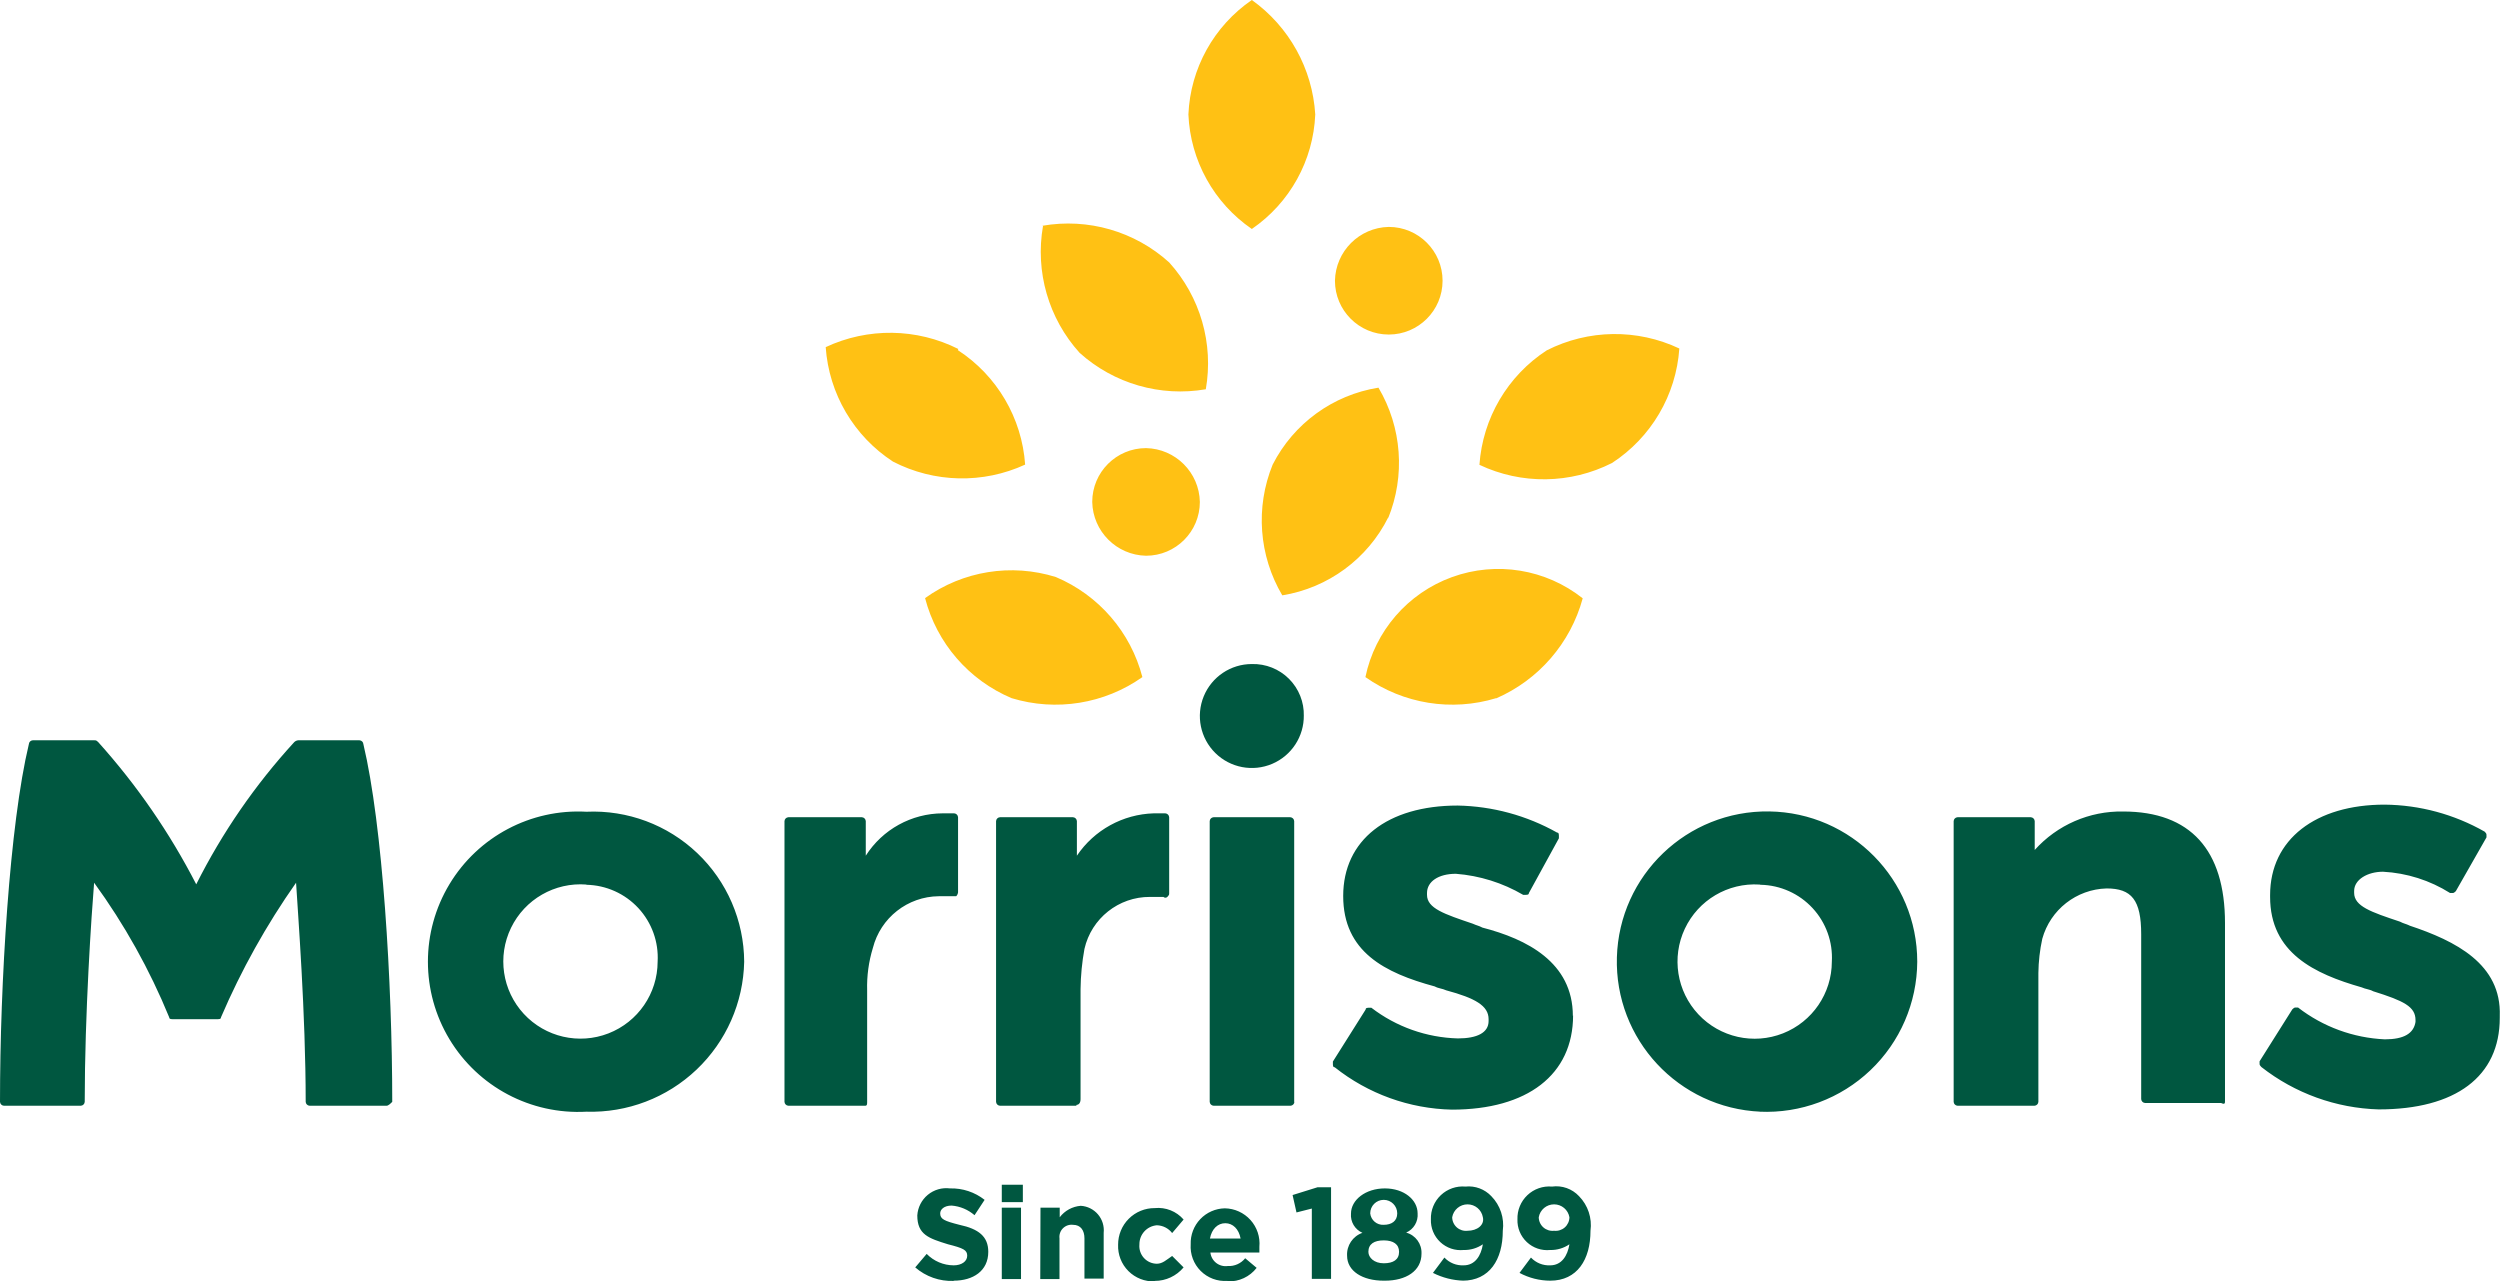
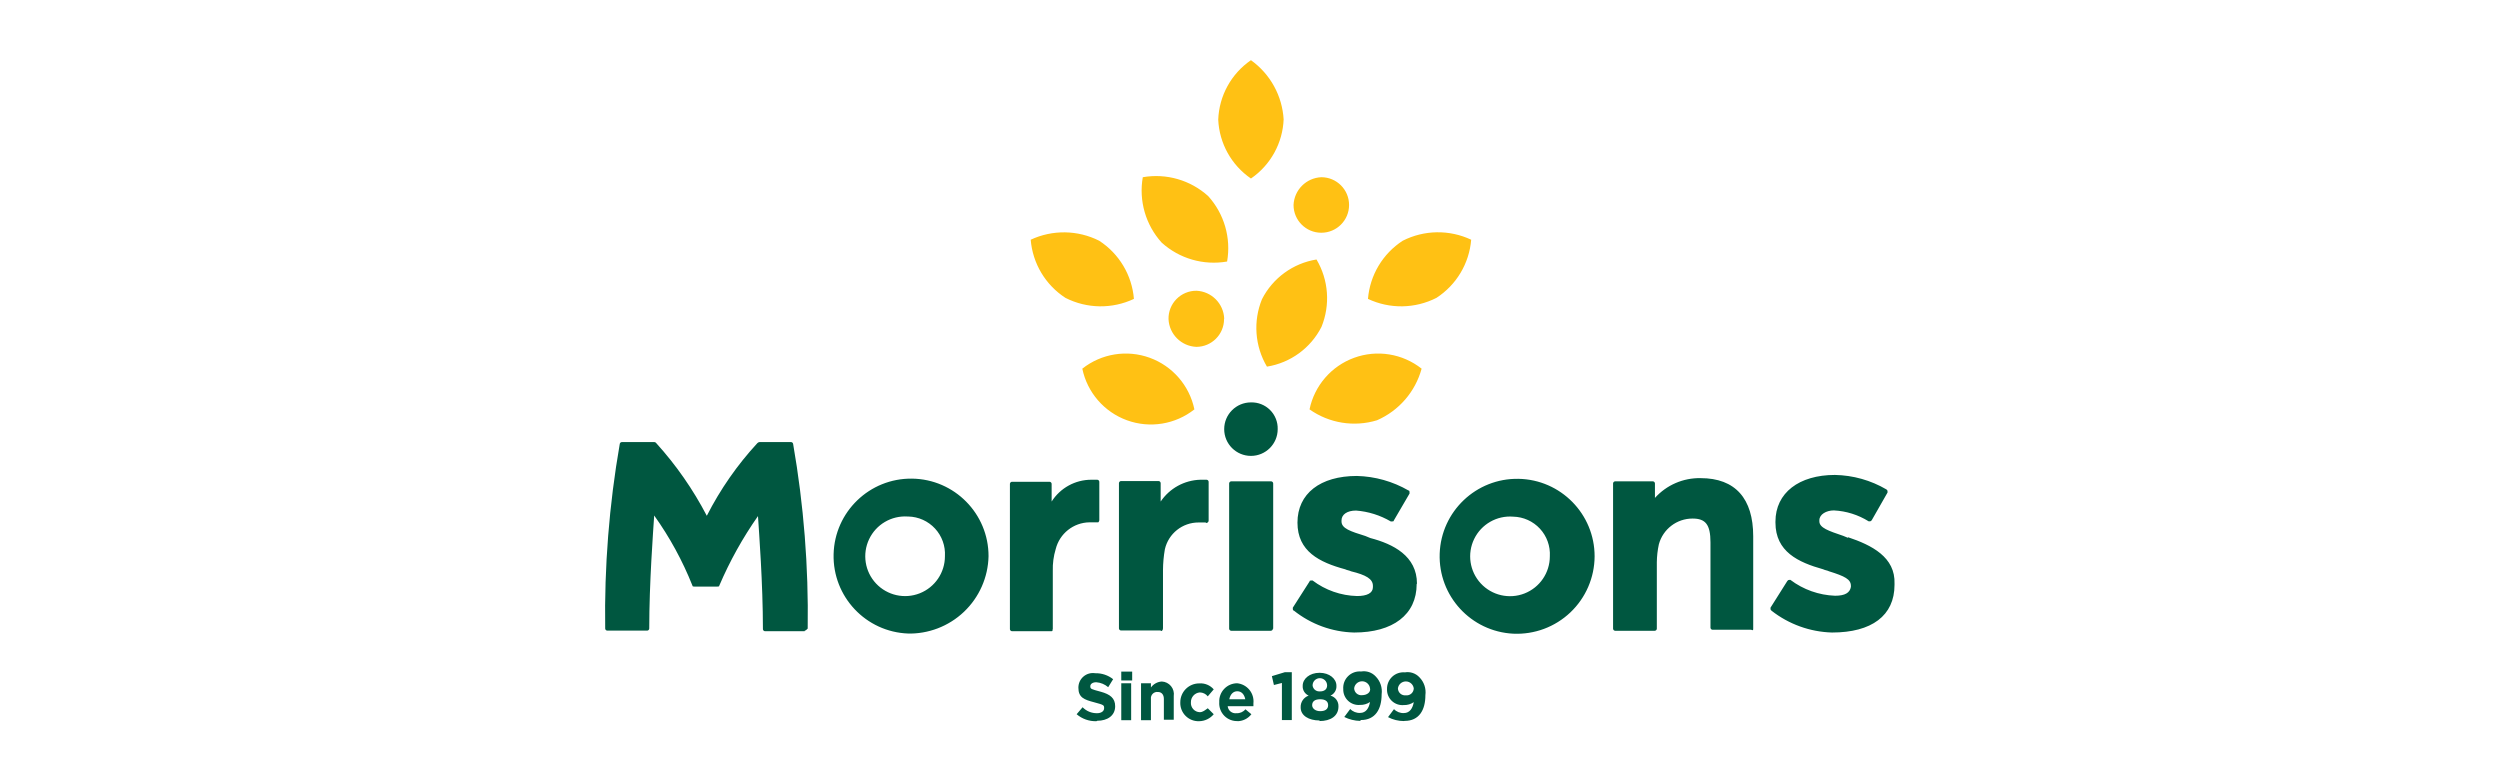
- <svg xmlns="http://www.w3.org/2000/svg" viewBox="0 0 109.18 55.93">
+ <svg xmlns="http://www.w3.org/2000/svg" viewBox="0 0 171.97 53.72">
  <defs>
-     <style>.cls-1{fill:#005740;}.cls-2{fill:#ffc114;}</style>
+     <style>.cls-1{fill:#005740;}.cls-2{fill:#ffc114;}.cls-3{fill:none;}</style>
  </defs>
  <g id="Layer_2" data-name="Layer 2">
    <g id="Layer_1-2" data-name="Layer 1">
-       <path class="cls-1" d="M41.65,55.93c.84,0,1.51-.42,1.51-1.26h0c0-.67-.42-1-1.26-1.18-.67-.17-.84-.25-.84-.5h0c0-.17.17-.34.5-.34a1.74,1.74,0,0,1,1,.42L43,52.4a2.34,2.34,0,0,0-1.51-.5,1.27,1.27,0,0,0-1.43,1.18h0c0,.84.5,1,1.34,1.26.67.17.84.25.84.5h0c0,.25-.25.42-.59.42a1.66,1.66,0,0,1-1.18-.5l-.5.59a2.42,2.42,0,0,0,1.68.59m2.1-3.44h.92v-.76h-.92Zm0,3.36h.84V52.74h-.84Zm1.68,0h.84V54.08a.53.53,0,0,1,.59-.59c.34,0,.5.25.5.59v1.76h.84v-2a1.07,1.07,0,0,0-1-1.18,1.28,1.28,0,0,0-.92.5v-.42h-.84Zm5,.08a1.64,1.64,0,0,0,1.26-.59l-.5-.5c-.25.17-.42.34-.67.34a.77.77,0,0,1-.76-.84h0a.83.83,0,0,1,.76-.84.87.87,0,0,1,.67.34l.5-.59a1.47,1.47,0,0,0-1.26-.5,1.59,1.59,0,0,0-1.6,1.6h0a1.54,1.54,0,0,0,1.6,1.6m3.19,0a1.52,1.52,0,0,0,1.26-.59l-.5-.42a.91.91,0,0,1-.76.34.67.67,0,0,1-.76-.59H55v-.25a1.54,1.54,0,0,0-1.51-1.68A1.52,1.52,0,0,0,52,54.34h0a1.5,1.5,0,0,0,1.6,1.6m-.76-1.85c.08-.42.34-.67.67-.67s.59.25.67.67Zm4.45,1.76h.84v-4h-.59l-1.09.34.17.76.67-.17Zm3.19.08c.92,0,1.6-.42,1.6-1.18h0a.91.91,0,0,0-.67-.92.84.84,0,0,0,.5-.84h0c0-.59-.59-1.09-1.43-1.09S59,52.4,59,53h0a.84.84,0,0,0,.5.84,1,1,0,0,0-.67,1h0c0,.67.67,1.09,1.6,1.09m0-2.44a.56.56,0,0,1-.59-.5h0a.59.59,0,0,1,1.18,0h0c0,.34-.25.5-.59.5m0,1.68c-.42,0-.67-.25-.67-.5h0c0-.34.25-.5.67-.5s.67.17.67.5h0c0,.34-.25.5-.67.5m3.44.76c1.18,0,1.76-.92,1.76-2.18h0a1.81,1.81,0,0,0-.5-1.51A1.36,1.36,0,0,0,64,51.82a1.39,1.39,0,0,0-1.51,1.43h0a1.3,1.3,0,0,0,1.43,1.34,1.42,1.42,0,0,0,.84-.25c-.08.5-.34.92-.84.92a1.08,1.08,0,0,1-.84-.34l-.5.67a3.16,3.16,0,0,0,1.34.34m.17-2.18a.6.6,0,0,1-.67-.59h0a.68.68,0,0,1,1.34,0h0c.08.34-.25.59-.67.59m3.61,2.18c1.18,0,1.76-.92,1.76-2.18h0a1.81,1.81,0,0,0-.5-1.51,1.36,1.36,0,0,0-1.18-.42,1.39,1.39,0,0,0-1.51,1.43h0a1.3,1.3,0,0,0,1.43,1.34,1.42,1.42,0,0,0,.84-.25c-.08.5-.34.92-.84.92a1.08,1.08,0,0,1-.84-.34l-.5.67a2.86,2.86,0,0,0,1.34.34m.17-2.18a.6.6,0,0,1-.67-.59h0a.68.68,0,0,1,1.34,0h0a.6.6,0,0,1-.67.59" />
-       <path class="cls-1" d="M56.94,31.24A2.27,2.27,0,1,1,54.67,29a2.21,2.21,0,0,1,2.27,2.27m48.29,9.15c-.17-.08-.25-.08-.42-.17-1.26-.42-2-.67-2-1.26v-.08c0-.5.59-.84,1.26-.84A6.11,6.11,0,0,1,107,39h.08c.08,0,.08,0,.17-.08l1.34-2.35v-.08c0-.08,0-.08-.08-.17a9,9,0,0,0-4.37-1.18c-3,0-5,1.51-5,3.95v.08c0,2.44,1.93,3.36,4,3.95.17.08.34.08.5.17,1.34.42,1.85.67,1.85,1.26v.08c-.08.5-.5.76-1.34.76A6.69,6.69,0,0,1,100.36,44h-.08c-.08,0-.08,0-.17.08l-1.43,2.27v.08c0,.08,0,.08.08.17a8.71,8.71,0,0,0,5.12,1.85c3.36,0,5.29-1.43,5.29-4v-.08c.08-2.27-1.93-3.28-3.95-3.95M68.7,44.34h0c0,2.6-2,4.12-5.29,4.12a8.52,8.52,0,0,1-5.12-1.85c-.08,0-.08-.08-.08-.17v-.08l1.43-2.27c0-.08.08-.08.17-.08h.08a6.49,6.49,0,0,0,3.78,1.34c.84,0,1.34-.25,1.34-.76v-.08c0-.59-.59-.92-1.85-1.26-.17-.08-.34-.08-.5-.17-2.18-.59-4-1.51-4-3.95h0c0-2.44,1.93-3.95,5-3.95A9.21,9.21,0,0,1,68,36.36c.08,0,.08.08.08.17v.08L66.77,39c0,.08-.08.08-.17.08h-.08a6.87,6.87,0,0,0-2.94-.92c-.76,0-1.26.34-1.26.84v.08c0,.59.76.84,2,1.26.17.08.25.08.42.17,1.93.5,3.95,1.51,3.95,3.86M47,48.29H43.67a.18.18,0,0,1-.17-.17V35.86a.18.18,0,0,1,.17-.17h3.19a.18.18,0,0,1,.17.17v1.51a4.2,4.2,0,0,1,3.36-1.85h.5a.18.18,0,0,1,.17.17V39c0,.08,0,.08-.08.17a.12.12,0,0,1-.17,0h-.59a2.92,2.92,0,0,0-2.86,2.27,10.48,10.48,0,0,0-.17,1.76V48c0,.17-.08.25-.17.25m-9.15-.17V43.25a5.77,5.77,0,0,1,.25-1.85A3,3,0,0,1,41,39.14h.76a.29.29,0,0,0,.08-.17V35.69a.18.18,0,0,0-.17-.17h-.5a4,4,0,0,0-3.36,1.85V35.86a.18.18,0,0,0-.17-.17H34.43a.18.18,0,0,0-.17.17V48.12a.18.18,0,0,0,.17.17h3.36c.08,0,.08-.08.08-.17m-21,.17H13.52a.18.18,0,0,1-.17-.17c0-3.86-.34-8.23-.42-9.57a32.49,32.49,0,0,0-3.28,5.88c0,.08-.08.08-.17.08H7.56c-.08,0-.17,0-.17-.08a28.1,28.1,0,0,0-3.28-5.88C4,39.89,3.7,44.26,3.7,48.12a.18.18,0,0,1-.17.17H.17A.18.18,0,0,1,0,48.12C0,42.91.42,36,1.26,32.5a.18.18,0,0,1,.17-.17H4.12c.08,0,.08,0,.17.08a29.39,29.39,0,0,1,4.28,6.21,27.4,27.4,0,0,1,4.28-6.21.29.29,0,0,1,.17-.08H15.7a.18.18,0,0,1,.17.17c.84,3.53,1.26,10.41,1.26,15.62-.08.08-.17.17-.25.17m80.29-.17V40.31c0-3.19-1.51-4.87-4.45-4.87a5.07,5.07,0,0,0-3.86,1.68V35.86a.18.18,0,0,0-.17-.17H85.49a.18.18,0,0,0-.17.17V48.12a.18.18,0,0,0,.17.17h3.36a.18.18,0,0,0,.17-.17V42.49A7.53,7.53,0,0,1,89.19,41,3,3,0,0,1,92,38.8c1.09,0,1.51.5,1.51,2V48a.18.18,0,0,0,.17.17H97c.17.08.17,0,.17-.08M76.84,38.63A3.37,3.37,0,1,0,80,42a3.18,3.18,0,0,0-3.11-3.36m0,9.91A6.56,6.56,0,1,1,83.73,42a6.59,6.59,0,0,1-6.89,6.55m-20.32-.42V35.86a.18.18,0,0,0-.17-.17H53a.18.18,0,0,0-.17.17V48.12a.18.18,0,0,0,.17.17h3.36a.18.18,0,0,0,.17-.17M25.61,38.63A3.37,3.37,0,1,0,28.72,42a3.18,3.18,0,0,0-3.11-3.36m0,9.91a6.56,6.56,0,1,1,0-13.1A6.59,6.59,0,0,1,32.5,42a6.69,6.69,0,0,1-6.89,6.55" />
-       <path class="cls-2" d="M65.34,30.49a6.58,6.58,0,0,1-5.71-.92,5.93,5.93,0,0,1,9.49-3.44,6.68,6.68,0,0,1-3.78,4.37m8-15.28a6.58,6.58,0,0,0-5.79.08,6.5,6.5,0,0,0-2.94,5,6.58,6.58,0,0,0,5.79-.08,6.5,6.5,0,0,0,2.94-5M60.63,22.59A6.3,6.3,0,0,1,56,26a6.44,6.44,0,0,1-.42-5.71,6.3,6.3,0,0,1,4.62-3.36,6.44,6.44,0,0,1,.42,5.71M40.4,26.12a6.52,6.52,0,0,0,3.78,4.37,6.58,6.58,0,0,0,5.71-.92,6.52,6.52,0,0,0-3.78-4.37,6.48,6.48,0,0,0-5.71.92m1.43-10.83a6.5,6.5,0,0,1,2.94,5A6.58,6.58,0,0,1,39,20.16a6.5,6.5,0,0,1-2.94-5,6.63,6.63,0,0,1,5.79.08m3.7-5.37a6.57,6.57,0,0,0,1.6,5.54A6.57,6.57,0,0,0,52.66,17a6.57,6.57,0,0,0-1.6-5.54,6.57,6.57,0,0,0-5.54-1.6M57.44,5a6.39,6.39,0,0,1-2.77,5A6.39,6.39,0,0,1,51.9,5a6.39,6.39,0,0,1,2.77-5,6.64,6.64,0,0,1,2.77,5M63,12.26a2.35,2.35,0,1,1-4.7,0,2.4,2.4,0,0,1,2.35-2.35A2.35,2.35,0,0,1,63,12.26M52.4,21.92a2.35,2.35,0,0,1-2.35,2.35,2.4,2.4,0,0,1-2.35-2.35,2.35,2.35,0,0,1,2.35-2.35,2.4,2.4,0,0,1,2.35,2.35" />
+       <path class="cls-1" d="M75.48,49.58c.68,0,1.23-.34,1.23-1h0c0-.55-.34-.82-1-1S75,47.4,75,47.2h0c0-.14.14-.27.41-.27a1.42,1.42,0,0,1,.82.34l.34-.55a1.91,1.91,0,0,0-1.23-.41,1,1,0,0,0-1.16,1h0c0,.68.41.82,1.09,1s.68.2.68.41h0c0,.2-.2.34-.48.34a1.35,1.35,0,0,1-1-.41l-.41.48a2,2,0,0,0,1.36.48m1.71-2.8h.75v-.61h-.75Zm0,2.73h.68V47h-.68Zm1.36,0h.68V48.08a.43.43,0,0,1,.48-.48c.27,0,.41.2.41.48v1.43h.68V47.88a.87.87,0,0,0-.82-1,1,1,0,0,0-.75.41V47h-.68Zm4,.07a1.33,1.33,0,0,0,1-.48l-.41-.41c-.2.14-.34.27-.55.27a.63.63,0,0,1-.61-.68h0a.67.67,0,0,1,.61-.68.71.71,0,0,1,.55.27l.41-.48a1.2,1.2,0,0,0-1-.41,1.3,1.3,0,0,0-1.3,1.3h0a1.25,1.25,0,0,0,1.3,1.3m2.59,0a1.23,1.23,0,0,0,1-.48l-.41-.34a.74.74,0,0,1-.61.27.54.54,0,0,1-.61-.48h1.77v-.2A1.25,1.25,0,0,0,85.1,47a1.24,1.24,0,0,0-1.23,1.3h0a1.22,1.22,0,0,0,1.3,1.3m-.61-1.5c.07-.34.27-.55.55-.55s.48.2.55.55Zm3.62,1.43h.68V46.24h-.48l-.89.27.14.61.55-.14Zm2.59.07c.75,0,1.3-.34,1.3-1h0a.74.74,0,0,0-.55-.75.69.69,0,0,0,.41-.68h0c0-.48-.48-.89-1.16-.89s-1.16.41-1.16.89h0a.69.69,0,0,0,.41.68.82.82,0,0,0-.55.82h0c0,.55.55.89,1.3.89m0-2a.46.46,0,0,1-.48-.41h0a.48.48,0,0,1,1,0h0c0,.27-.2.41-.48.41m0,1.36c-.34,0-.55-.2-.55-.41h0c0-.27.2-.41.55-.41s.55.14.55.41h0c0,.27-.2.41-.55.41m2.8.61c1,0,1.43-.75,1.43-1.77h0a1.47,1.47,0,0,0-.41-1.23,1.11,1.11,0,0,0-1-.34A1.13,1.13,0,0,0,92.4,47.4h0a1.06,1.06,0,0,0,1.16,1.09,1.15,1.15,0,0,0,.68-.2c-.07.41-.27.75-.68.75a.88.88,0,0,1-.68-.27l-.41.55a2.57,2.57,0,0,0,1.09.27m.14-1.77a.49.49,0,0,1-.55-.48h0a.55.55,0,0,1,1.09,0h0c.07.27-.2.48-.55.48m2.93,1.77c1,0,1.43-.75,1.43-1.77h0a1.47,1.47,0,0,0-.41-1.23,1.11,1.11,0,0,0-1-.34,1.13,1.13,0,0,0-1.23,1.16h0a1.06,1.06,0,0,0,1.16,1.09,1.15,1.15,0,0,0,.68-.2c-.07.41-.27.75-.68.75a.88.88,0,0,1-.68-.27l-.41.55a2.33,2.33,0,0,0,1.09.27m.14-1.77a.49.49,0,0,1-.55-.48h0a.55.55,0,0,1,1.09,0h0a.49.49,0,0,1-.55.48" />
+       <path class="cls-1" d="M87.89,29.52a1.84,1.84,0,1,1-1.84-1.84,1.79,1.79,0,0,1,1.84,1.84M127.13,37c-.14-.07-.2-.07-.34-.14-1-.34-1.64-.55-1.64-1v-.07c0-.41.48-.68,1-.68a5,5,0,0,1,2.39.75h.07c.07,0,.07,0,.14-.07l1.09-1.91v-.07c0-.07,0-.07-.07-.14a7.28,7.28,0,0,0-3.55-1c-2.46,0-4.09,1.23-4.09,3.21v.07c0,2,1.57,2.73,3.28,3.21.14.07.27.07.41.14,1.09.34,1.5.55,1.5,1v.07c-.07.41-.41.61-1.09.61a5.44,5.44,0,0,1-3.07-1.09h-.07c-.07,0-.07,0-.14.07l-1.16,1.84v.07c0,.07,0,.07.07.14a7.08,7.08,0,0,0,4.16,1.5c2.73,0,4.3-1.16,4.3-3.28v-.07c.07-1.84-1.57-2.66-3.21-3.21M97.45,40.17h0c0,2.12-1.64,3.34-4.3,3.34A6.92,6.92,0,0,1,89,42c-.07,0-.07-.07-.07-.14V41.8L90.08,40c0-.07.07-.07.14-.07h.07A5.28,5.28,0,0,0,93.35,41c.68,0,1.09-.2,1.09-.61V40.3c0-.48-.48-.75-1.5-1-.14-.07-.27-.07-.41-.14-1.77-.48-3.28-1.23-3.28-3.21h0c0-2,1.57-3.21,4.09-3.21a7.48,7.48,0,0,1,3.55,1c.07,0,.07.07.07.14v.07L95.88,35.8c0,.07-.07.07-.14.07h-.07a5.58,5.58,0,0,0-2.39-.75c-.61,0-1,.27-1,.68v.07c0,.48.61.68,1.64,1,.14.07.2.07.34.14,1.57.41,3.21,1.23,3.21,3.14M79.84,43.37H77.11a.15.15,0,0,1-.14-.14v-10a.15.15,0,0,1,.14-.14h2.59a.15.15,0,0,1,.14.14V34.5A3.41,3.41,0,0,1,82.57,33H83a.15.15,0,0,1,.14.14V35.8c0,.07,0,.07-.07.14a.09.09,0,0,1-.14,0h-.48a2.37,2.37,0,0,0-2.32,1.84A8.52,8.52,0,0,0,80,39.21v4c0,.14-.07.2-.14.2m-7.44-.14v-4a4.69,4.69,0,0,1,.2-1.5,2.43,2.43,0,0,1,2.32-1.84h.61a.24.24,0,0,0,.07-.14V33.14a.15.15,0,0,0-.14-.14h-.41a3.23,3.23,0,0,0-2.73,1.5V33.28a.15.15,0,0,0-.14-.14H69.61a.15.15,0,0,0-.14.14v10a.15.15,0,0,0,.14.14h2.73c.07,0,.07-.07.07-.14m-17.06.14H52.62a.15.15,0,0,1-.14-.14c0-3.14-.27-6.69-.34-7.78a26.4,26.4,0,0,0-2.66,4.78c0,.07-.07.07-.14.07H47.77c-.07,0-.14,0-.14-.07A22.83,22.83,0,0,0,45,35.46c-.07,1.09-.34,4.64-.34,7.78a.15.15,0,0,1-.14.14H41.77a.15.15,0,0,1-.14-.14,68.17,68.17,0,0,1,1-12.69.15.15,0,0,1,.14-.14H45c.07,0,.07,0,.14.07a23.88,23.88,0,0,1,3.48,5,22.26,22.26,0,0,1,3.48-5,.24.24,0,0,1,.14-.07h2.18a.15.15,0,0,1,.14.14,68.17,68.17,0,0,1,1,12.69c-.07.07-.14.14-.2.14m65.24-.14V36.89c0-2.59-1.23-4-3.62-4a4.12,4.12,0,0,0-3.14,1.36v-1a.15.15,0,0,0-.14-.14H111.1a.15.15,0,0,0-.14.14v10a.15.15,0,0,0,.14.14h2.73a.15.15,0,0,0,.14-.14V38.67a6.12,6.12,0,0,1,.14-1.23,2.4,2.4,0,0,1,2.32-1.77c.89,0,1.23.41,1.23,1.64v5.87a.15.15,0,0,0,.14.14h2.66c.14.07.14,0,.14-.07m-16.51-7.71a2.74,2.74,0,1,0,2.52,2.73,2.58,2.58,0,0,0-2.52-2.73m0,8.05a5.33,5.33,0,1,1,5.6-5.32,5.35,5.35,0,0,1-5.6,5.32m-16.51-.34v-10a.15.15,0,0,0-.14-.14H84.69a.15.15,0,0,0-.14.14v10a.15.15,0,0,0,.14.14h2.73a.15.15,0,0,0,.14-.14M62.44,35.53A2.74,2.74,0,1,0,65,38.26a2.58,2.58,0,0,0-2.52-2.73m0,8.05A5.33,5.33,0,1,1,68,38.26a5.44,5.44,0,0,1-5.6,5.32" />
+       <path class="cls-2" d="M94.72,28.91a5.34,5.34,0,0,1-4.64-.75,4.82,4.82,0,0,1,7.71-2.8,5.43,5.43,0,0,1-3.07,3.55m6.48-12.42a5.35,5.35,0,0,0-4.71.07,5.28,5.28,0,0,0-2.39,4,5.35,5.35,0,0,0,4.71-.07,5.28,5.28,0,0,0,2.39-4m-10.3,6a5.12,5.12,0,0,1-3.75,2.73,5.23,5.23,0,0,1-.34-4.64,5.12,5.12,0,0,1,3.75-2.73,5.23,5.23,0,0,1,.34,4.64M74.45,25.36a4.82,4.82,0,0,0,7.71,2.8,4.82,4.82,0,0,0-7.71-2.8m1.16-8.8a5.28,5.28,0,0,1,2.39,4,5.35,5.35,0,0,1-4.71-.07,5.28,5.28,0,0,1-2.39-4,5.39,5.39,0,0,1,4.71.07m3-4.37a5.34,5.34,0,0,0,1.3,4.5,5.34,5.34,0,0,0,4.5,1.3,5.34,5.34,0,0,0-1.3-4.5,5.34,5.34,0,0,0-4.5-1.3m9.69-4a5.19,5.19,0,0,1-2.25,4.09A5.19,5.19,0,0,1,83.8,8.23a5.19,5.19,0,0,1,2.25-4.09A5.4,5.4,0,0,1,88.3,8.23m4.5,5.87a1.91,1.91,0,1,1-3.82,0,2,2,0,0,1,1.91-1.91,1.91,1.91,0,0,1,1.91,1.91m-8.6,7.85a1.91,1.91,0,0,1-1.91,1.91,2,2,0,0,1-1.91-1.91A1.91,1.91,0,0,1,82.3,20a2,2,0,0,1,1.91,1.91" />
+       <rect class="cls-3" width="171.97" height="53.72" />
    </g>
  </g>
</svg>
